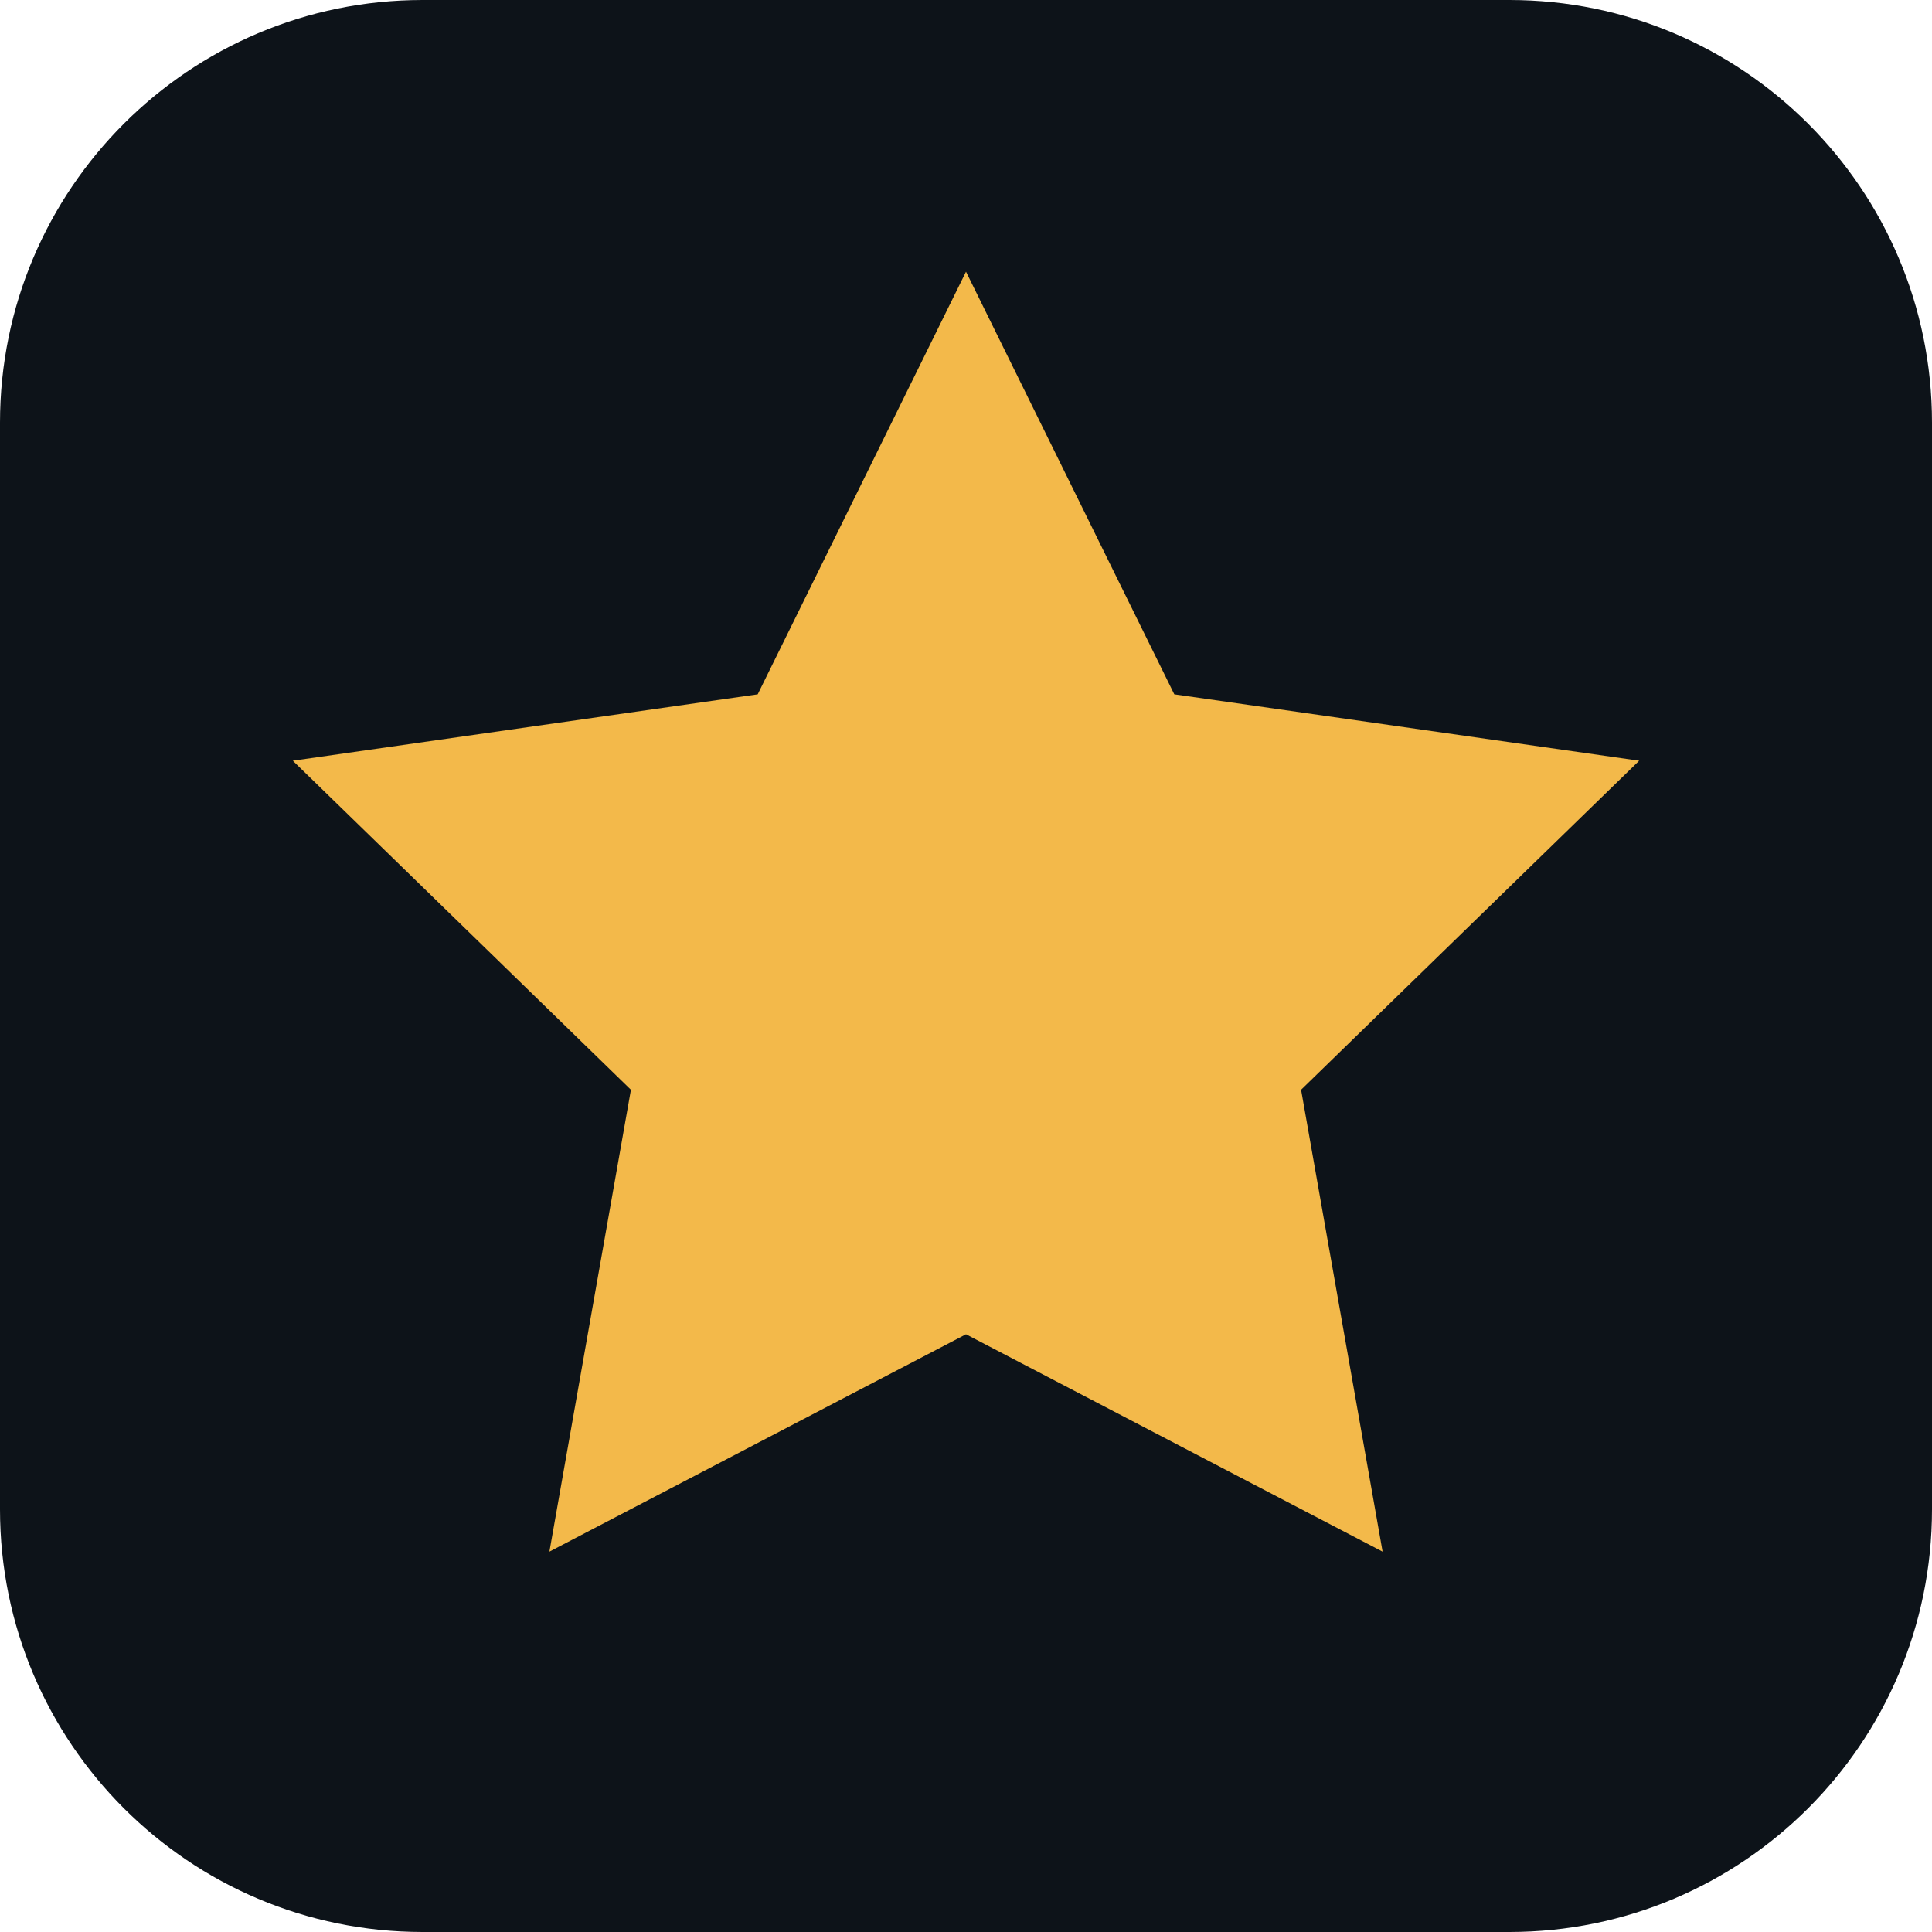
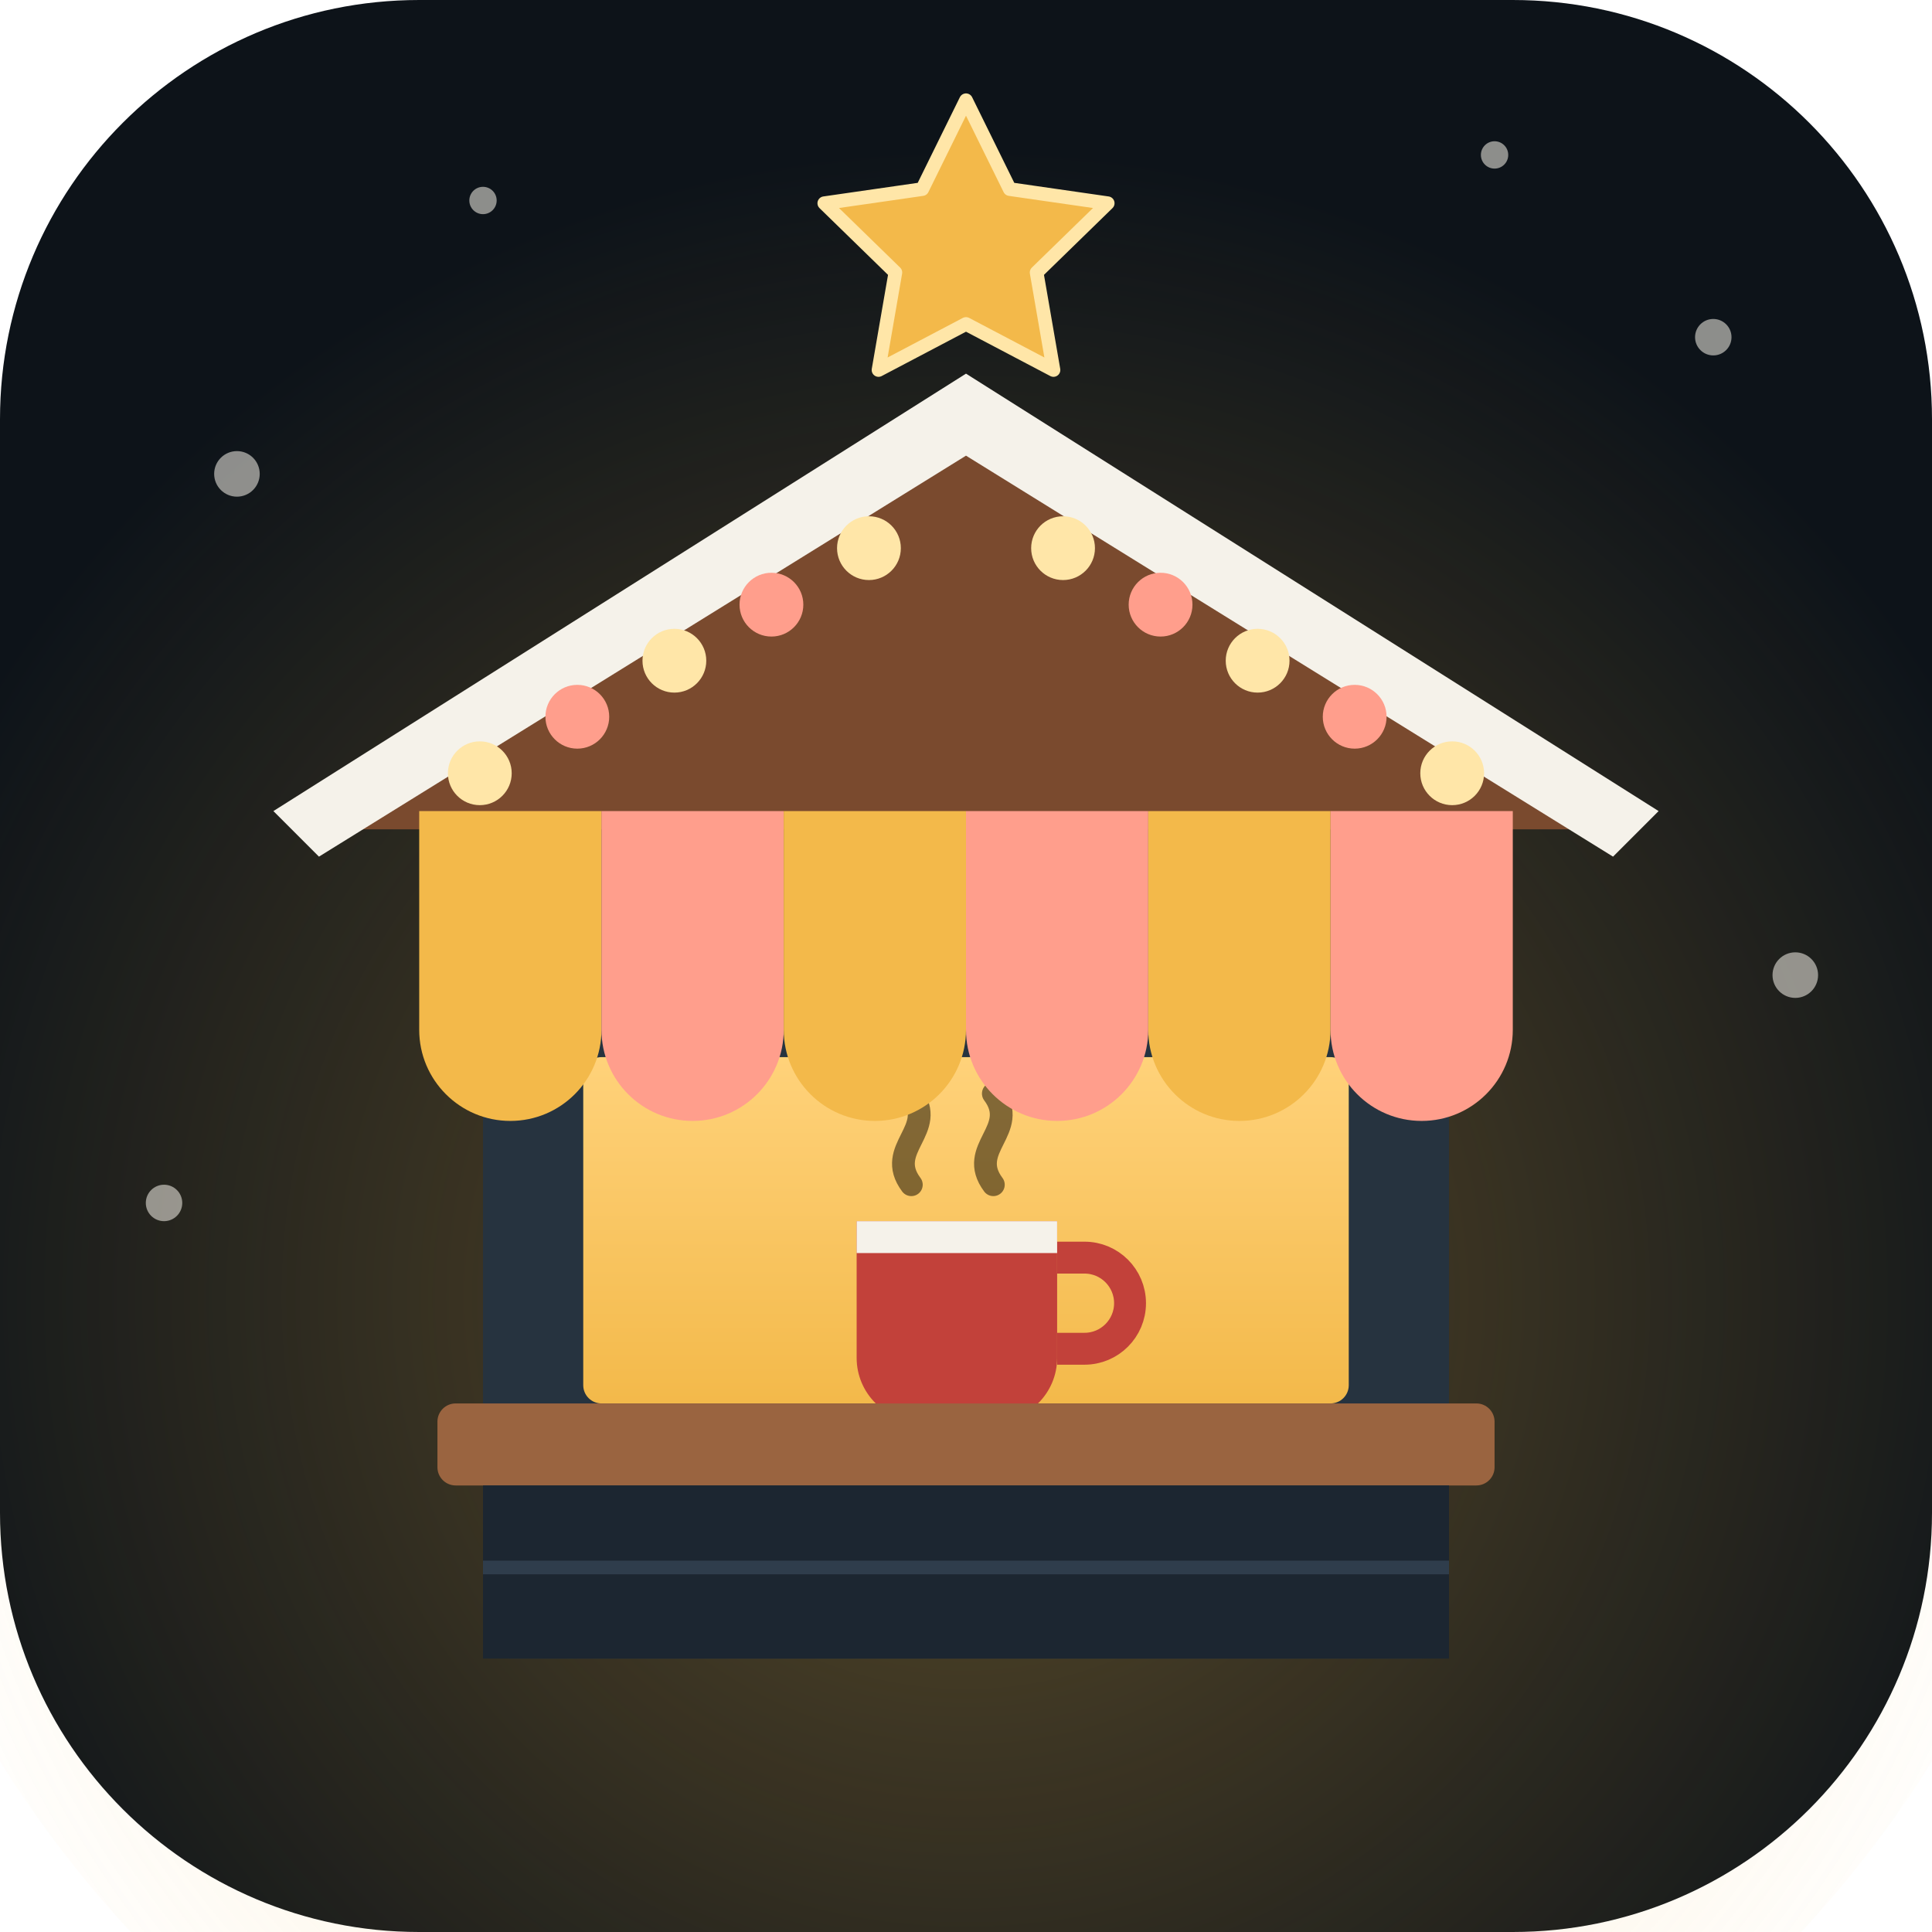
- <svg xmlns="http://www.w3.org/2000/svg" viewBox="0 0 64 64">
-   <rect width="64" height="64" rx="14" fill="#0d1319" />
-   <path d="M32 9l6.9 14 15.4 2.2-11.2 10.9 2.7 15.3L32 44.2l-13.8 7.2 2.7-15.3L9.7 25.2 25.1 23z" fill="#f3b94a" />
+ <svg xmlns="http://www.w3.org/2000/svg" viewBox="44 36 424 424">
+   <defs>
+     <radialGradient id="glow" cx="50%" cy="56%" r="50%">
+       <stop offset="0" stop-color="#f3b94a" stop-opacity=".34" />
+       <stop offset="1" stop-color="#f3b94a" stop-opacity="0" />
+     </radialGradient>
+     <linearGradient id="win" x1="0" y1="0" x2="0" y2="1">
+       <stop offset="0" stop-color="#ffd27a" />
+       <stop offset="1" stop-color="#f3b94a" />
+     </linearGradient>
+   </defs>
+   <rect id="bg" x="44" y="36" width="424" height="424" rx="92" fill="#0d1319" />
+   <circle cx="256" cy="290" r="250" fill="url(#glow)" />
+   <g fill="#f5f2ea" opacity=".55">
+     <circle cx="96" cy="140" r="5" />
+     <circle cx="420" cy="110" r="4" />
+     <circle cx="438" cy="250" r="5" />
+     <circle cx="80" cy="300" r="4" />
+     <circle cx="150" cy="80" r="3" />
+     <circle cx="372" cy="70" r="3" />
+   </g>
+   <rect x="150" y="250" width="212" height="150" rx="6" fill="#26333f" />
+   <rect x="172" y="268" width="168" height="76" rx="4" fill="url(#win)" />
+   <path d="M232 304h44v30a14 14 0 0 1-14 14h-16a14 14 0 0 1-14-14z" fill="#c2413a" />
+   <path d="M276 312h6a10 10 0 0 1 0 20h-6" fill="none" stroke="#c2413a" stroke-width="7" />
+   <rect x="232" y="304" width="44" height="7" fill="#f5f2ea" />
+   <g fill="none" stroke="#1d1404" stroke-width="5" stroke-linecap="round" opacity=".55">
+     <path d="M244 296c-6-8 6-12 0-20" />
+     <path d="M262 296c-6-8 6-12 0-20" />
+   </g>
+   <rect x="140" y="344" width="232" height="18" rx="4" fill="#9a6440" />
+   <rect x="150" y="362" width="212" height="38" fill="#1c2631" />
+   <path d="M150 380h212" stroke="#2f3d4c" stroke-width="3" />
+   <path d="M112 218L256 128L400 218z" fill="#7a4a2e" />
+   <path d="M104 214L256 118L408 214l-10 10L256 136L114 224z" fill="#f5f2ea" />
+   <path d="M136.0 214h40.0v48a20.0 20.0 0 0 1 -40.0 0z" fill="#f3b94a" />
+   <path d="M176.0 214h40.0v48a20.0 20.0 0 0 1 -40.0 0z" fill="#ff9e8c" />
+   <path d="M216.0 214h40.0v48a20.0 20.0 0 0 1 -40.0 0z" fill="#f3b94a" />
+   <path d="M256.0 214h40.0v48a20.0 20.0 0 0 1 -40.0 0z" fill="#ff9e8c" />
+   <path d="M296.0 214h40.0v48a20.0 20.0 0 0 1 -40.0 0z" fill="#f3b94a" />
+   <path d="M336.0 214h40.0v48a20.0 20.0 0 0 1 -40.0 0z" fill="#ff9e8c" />
+   <circle cx="234.7" cy="156.3" r="7" fill="#ffe6a8" />
+   <circle cx="213.3" cy="168.7" r="7" fill="#ff9e8c" />
+   <circle cx="192.0" cy="181.0" r="7" fill="#ffe6a8" />
+   <circle cx="170.7" cy="193.3" r="7" fill="#ff9e8c" />
+   <circle cx="149.3" cy="205.7" r="7" fill="#ffe6a8" />
+   <circle cx="277.3" cy="156.3" r="7" fill="#ffe6a8" />
+   <circle cx="298.7" cy="168.7" r="7" fill="#ff9e8c" />
+   <circle cx="320.0" cy="181.0" r="7" fill="#ffe6a8" />
+   <circle cx="341.3" cy="193.3" r="7" fill="#ff9e8c" />
+   <circle cx="362.7" cy="205.7" r="7" fill="#ffe6a8" />
+   <path d="M256 58l9.6 19.5 21.5 3.1-15.6 15.2 3.7 21.4L256 107.1l-19.2 10.1 3.7-21.4-15.6-15.2 21.5-3.1z" fill="#f3b94a" stroke="#ffe6a8" stroke-width="3" stroke-linejoin="round" />
</svg>
